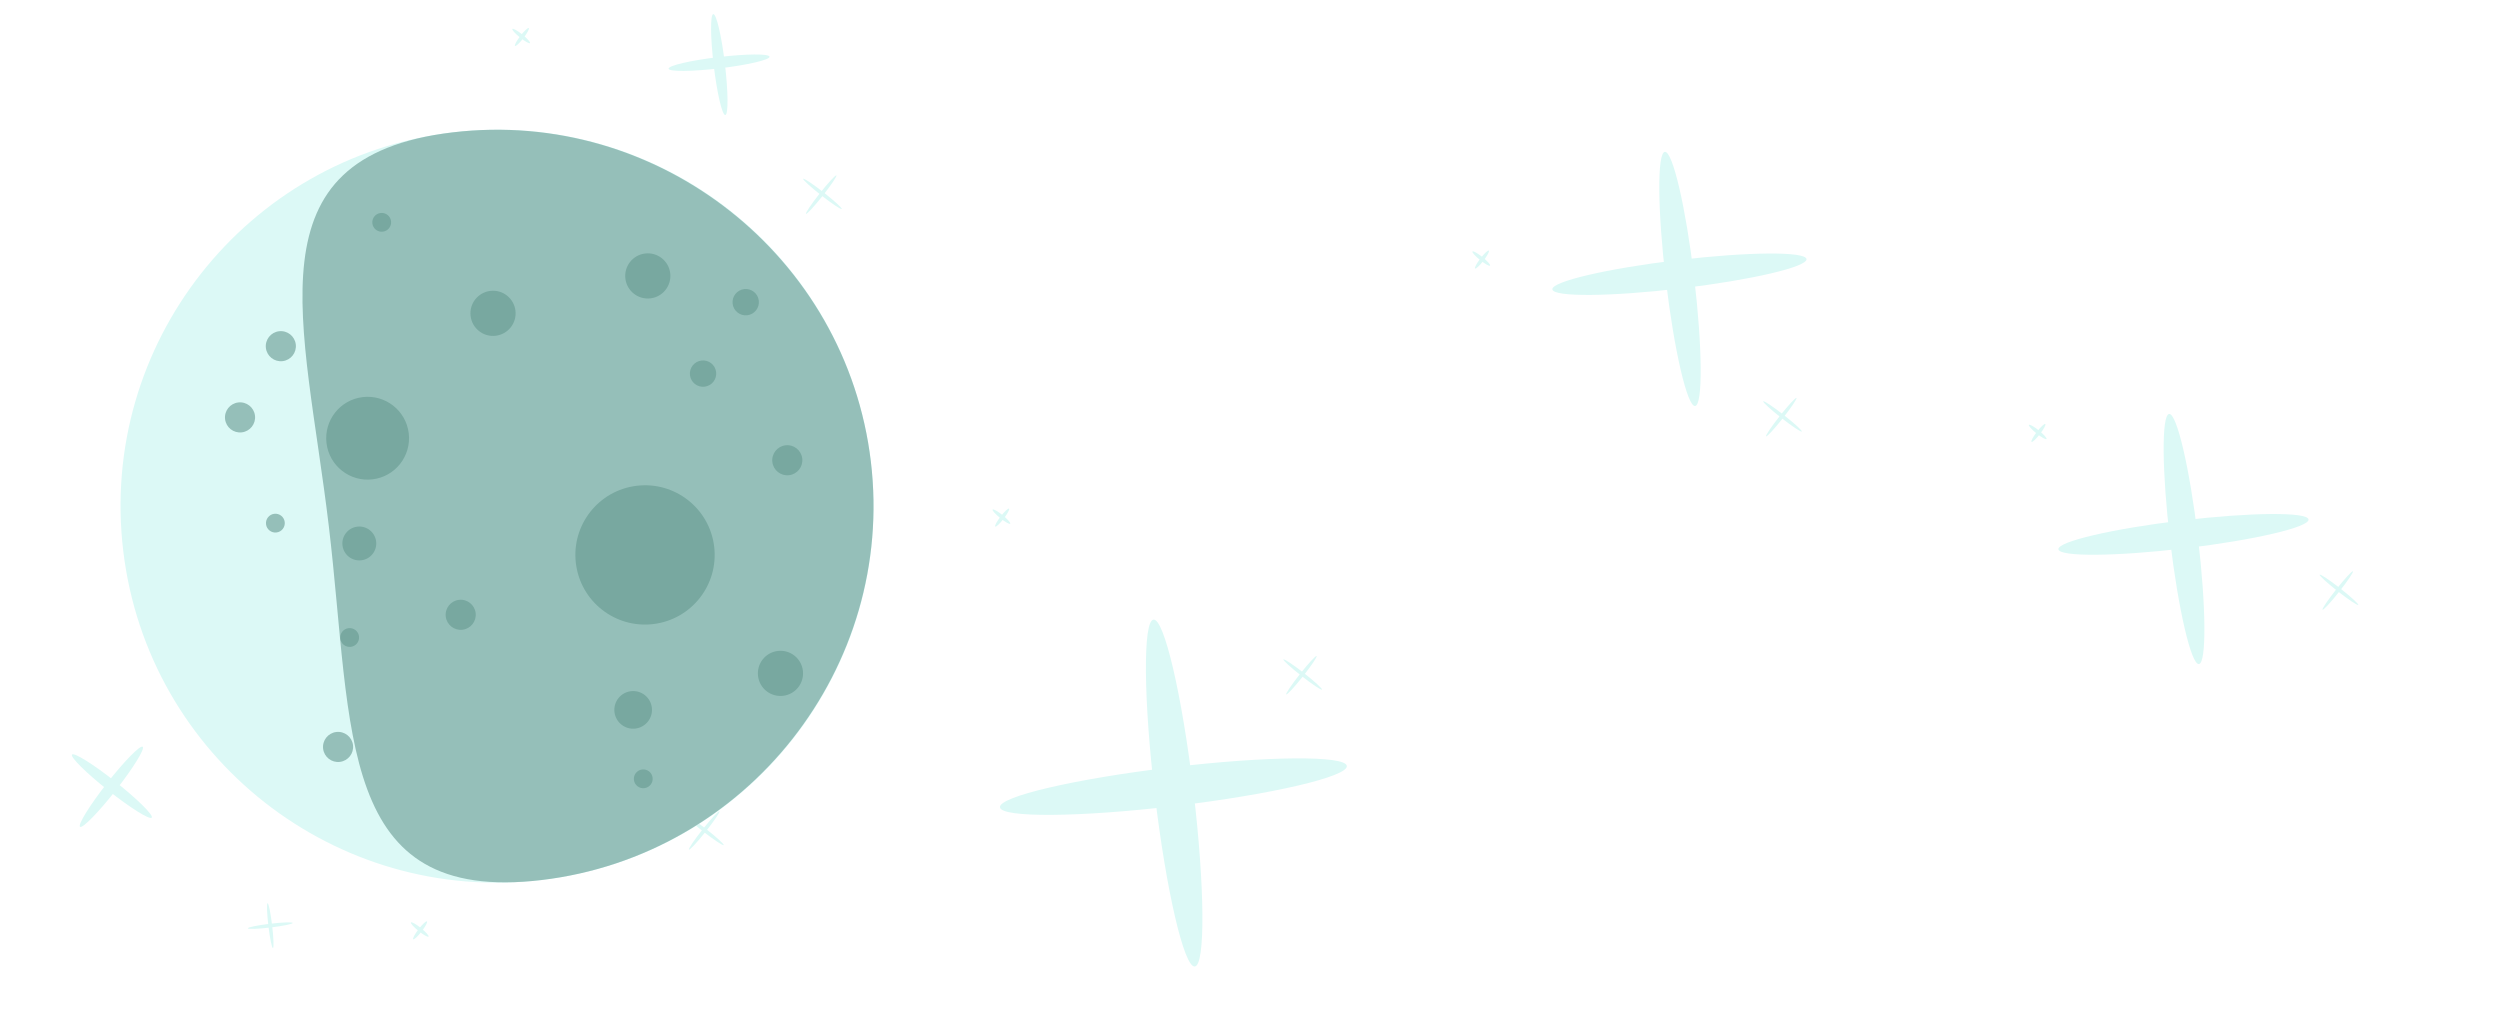
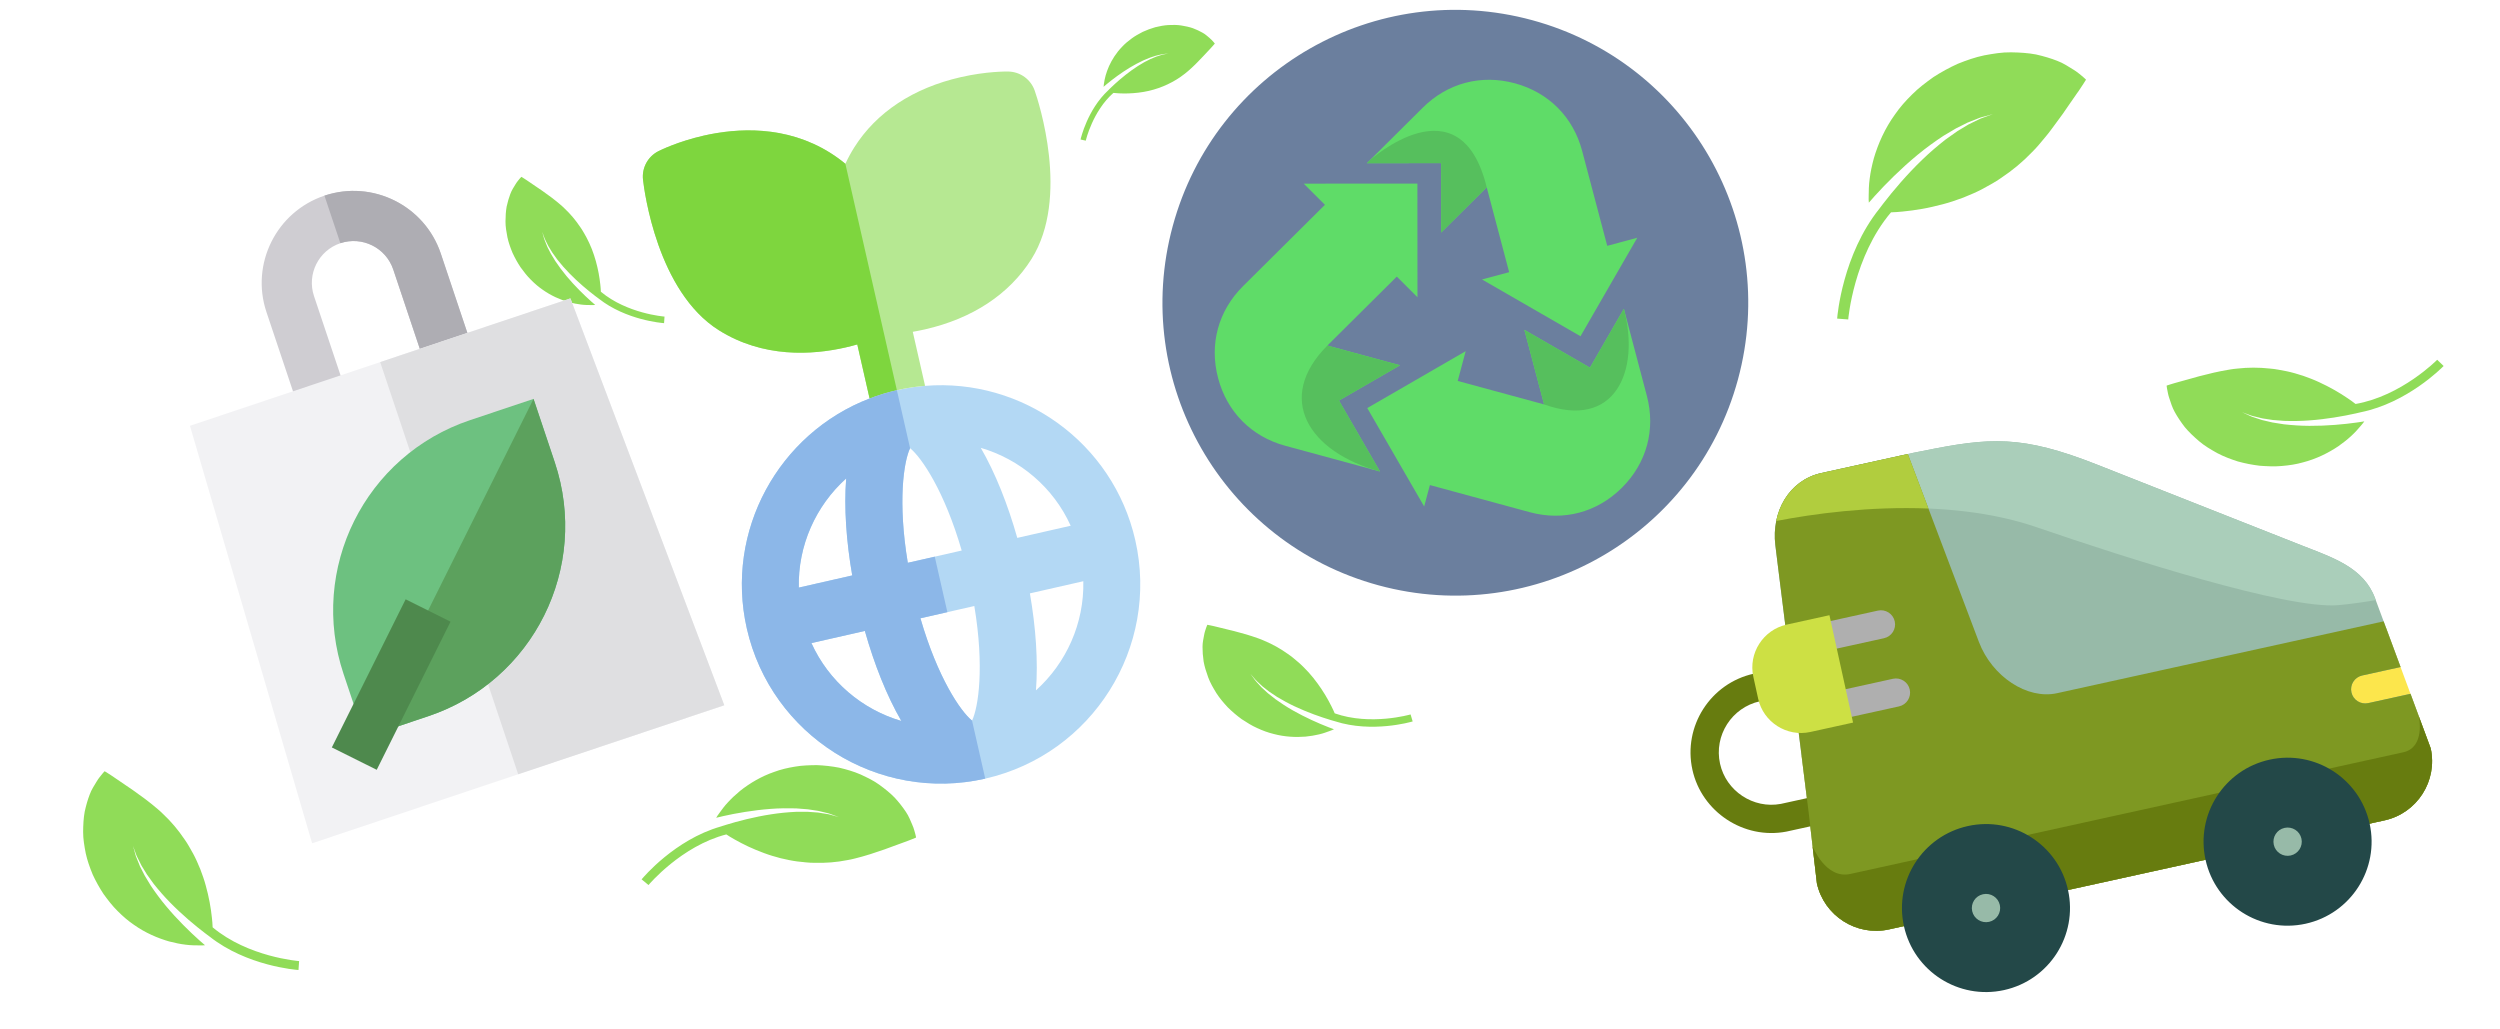
<svg xmlns="http://www.w3.org/2000/svg" width="311" height="128" viewBox="0 0 311 128" fill="none" version="1.1" id="svg39">
-   <g id="g18" style="filter:url(#filter0_d_319_1430)" />
  <defs id="defs37">
    <filter id="filter0_d_319_1430" x="0" y="0" width="310.616" height="127.974" filterUnits="userSpaceOnUse" color-interpolation-filters="sRGB">
      <feFlood flood-opacity="0" result="BackgroundImageFix" id="feFlood20" />
      <feColorMatrix in="SourceAlpha" type="matrix" values="0 0 0 0 0 0 0 0 0 0 0 0 0 0 0 0 0 0 127 0" result="hardAlpha" id="feColorMatrix22" />
      <feOffset dx="10" id="feOffset24" />
      <feGaussianBlur stdDeviation="5" id="feGaussianBlur26" />
      <feComposite in2="hardAlpha" operator="out" id="feComposite28" />
      <feColorMatrix type="matrix" values="0 0 0 0 0 0 0 0 0 0 0 0 0 0 0 0 0 0 0.25 0" id="feColorMatrix30" />
      <feBlend mode="normal" in2="BackgroundImageFix" result="effect1_dropShadow_319_1430" id="feBlend32" />
      <feBlend mode="normal" in="SourceGraphic" in2="effect1_dropShadow_319_1430" result="shape" id="feBlend34" />
    </filter>
  </defs>
-   <g id="g995" transform="translate(123.1911,-248.4154)">
-     <g id="g940" />
-     <g id="g942" />
-     <g id="g944" />
-     <g id="g946" />
-     <g id="g948" />
-     <g id="g950" />
-     <g id="g952" />
-     <g id="g954" />
-     <g id="g956" />
-     <g id="g958" />
-     <g id="g960" />
-     <g id="g962" />
-     <g id="g964" />
-     <g id="g966" />
-     <g id="g968" />
-     <g id="g1208" transform="matrix(-0.2906485,0.03463031,-0.03463031,-0.2906485,19.84517,375.4058)">
-       <g id="g1031">
-         <ellipse id="ellipse1001" ry="21.6" rx="2.4" cy="425.2" cx="133.6" style="fill:#dcf9f6" />
-         <ellipse id="ellipse1003" ry="2.4" rx="21.6" cy="426" cx="133.6" style="fill:#dcf9f6" />
-         <ellipse id="ellipse1005" ry="2.4" rx="21.6" cy="150.981" cx="426.474" style="fill:#dcf9f6" transform="matrix(0.7054,-0.7088,0.7088,0.7054,18.6212,346.765)" />
-         <ellipse id="ellipse1007" ry="2.4" rx="21.6" cy="151.245" cx="426.225" style="fill:#dcf9f6" transform="matrix(0.7054,0.7088,-0.7088,0.7054,232.7671,-257.5539)" />
-         <ellipse id="ellipse1009" ry="9.6" rx="0.8" cy="84.4" cx="366.4" style="fill:#dcf9f6" />
-         <ellipse id="ellipse1011" ry="0.8" rx="9.6" cy="84.4" cx="366.4" style="fill:#dcf9f6" />
-         <ellipse id="ellipse1013" ry="0.8" rx="10.4" cy="102.907" cx="178.387" style="fill:#dcf9f6" transform="matrix(-0.7107,-0.7035,0.7035,-0.7107,232.771,301.5383)" />
-         <ellipse id="ellipse1015" ry="0.8" rx="10.4" cy="102.742" cx="178.491" style="fill:#dcf9f6" transform="matrix(0.7107,-0.7035,0.7035,0.7107,-20.6411,155.2913)" />
-         <ellipse id="ellipse1017" ry="0.8" rx="10.4" cy="365.441" cx="96.571" style="fill:#dcf9f6" transform="matrix(-0.7089,-0.7053,0.7053,-0.7089,-92.7171,692.6153)" />
-         <ellipse id="ellipse1019" ry="0.8" rx="10.4" cy="365.198" cx="97.139" style="fill:#dcf9f6" transform="matrix(0.7089,-0.7053,0.7053,0.7089,-229.2989,174.8202)" />
-         <ellipse id="ellipse1021" ry="0.8" rx="4.8" cy="74.884" cx="303.395" style="fill:#dcf9f6" transform="matrix(0.6999,-0.7143,0.7143,0.6999,37.5702,239.1812)" />
-         <ellipse id="ellipse1023" ry="0.8" rx="4.8" cy="75.23" cx="303.501" style="fill:#dcf9f6" transform="matrix(0.6999,0.7143,-0.7143,0.6999,144.8238,-194.2028)" />
-         <ellipse id="ellipse1025" ry="0.8" rx="4.8" cy="446.756" cx="215.498" style="fill:#dcf9f6" transform="matrix(0.6998,-0.7144,0.7144,0.6998,-254.4496,288.0746)" />
-         <ellipse id="ellipse1027" ry="0.8" rx="4.8" cy="447.195" cx="215.78" style="fill:#dcf9f6" transform="matrix(0.6998,0.7144,-0.7144,0.6998,384.246,-19.8844)" />
-         <circle id="circle1029" r="160" cy="250" cx="249.6" style="fill:#dcf9f6" />
+   <g id="layer1">
+     <path id="path1317" d="m 12.722,96.27 c -0.162,0.215 -0.466,0.545 -0.711,0.97 -0.251,0.422 -0.631,0.984 -0.853,1.6 -0.237,0.619 -0.448,1.334 -0.621,2.132 -0.143,0.784 -0.187,1.608 -0.195,2.501 -0.007,0.894 0.148,1.754 0.323,2.674 0.195,0.906 0.506,1.766 0.865,2.641 0.386,0.84 0.843,1.659 1.355,2.435 0.54,0.739 1.102,1.482 1.745,2.109 0.635,0.639 1.307,1.224 2.025,1.709 1.41,1.004 2.961,1.667 4.39,2.075 0.728,0.192 1.415,0.329 2.062,0.405 0.637,0.086 1.249,0.083 1.741,0.087 0.23,0.009 0.454,-0.003 0.654,-0.021 -0.214,-0.182 -0.442,-0.38 -0.687,-0.598 -1.214,-1.082 -2.765,-2.599 -4.153,-4.261 -0.697,-0.829 -1.335,-1.704 -1.899,-2.543 -0.263,-0.434 -0.516,-0.854 -0.755,-1.25 -0.211,-0.413 -0.411,-0.803 -0.595,-1.162 -0.152,-0.374 -0.29,-0.719 -0.413,-1.023 -0.137,-0.298 -0.186,-0.584 -0.256,-0.808 -0.127,-0.452 -0.199,-0.708 -0.199,-0.708 0,0 0.093,0.252 0.253,0.69 0.089,0.217 0.158,0.494 0.317,0.779 0.145,0.29 0.307,0.617 0.485,0.974 0.21,0.34 0.435,0.707 0.674,1.097 0.265,0.369 0.546,0.759 0.836,1.164 0.619,0.78 1.31,1.583 2.055,2.339 1.481,1.516 3.111,2.874 4.374,3.833 0.195,0.148 0.377,0.283 0.551,0.411 4.617,3.646 10.709,4.125 11.042,4.147 l 0.076,-1.109 c -0.078,-0.005 -6.325,-0.495 -10.756,-4.2 -0.019,-0.373 -0.038,-0.773 -0.091,-1.189 -0.064,-0.609 -0.156,-1.266 -0.282,-1.937 -0.12,-0.679 -0.293,-1.356 -0.478,-2.052 -0.184,-0.694 -0.426,-1.369 -0.681,-2.044 -0.276,-0.664 -0.556,-1.324 -0.896,-1.946 -0.354,-0.621 -0.676,-1.237 -1.088,-1.806 -0.774,-1.149 -1.653,-2.188 -2.629,-3.103 -0.452,-0.461 -1.005,-0.892 -1.5,-1.302 -0.491,-0.412 -1.052,-0.8 -1.563,-1.173 -0.501,-0.372 -1.011,-0.731 -1.515,-1.061 -0.515,-0.351 -0.965,-0.655 -1.333,-0.909 -0.362,-0.272 -0.757,-0.49 -0.981,-0.651 -0.259,-0.16 -0.395,-0.245 -0.395,-0.245 0,0 -0.121,0.11 -0.299,0.328 z" style="fill:#7ed63e;fill-opacity:0.863;stroke-width:0.317" />
+     <path id="path1317-3" d="m 64.635,22.238 c -0.119,0.159 -0.343,0.402 -0.523,0.714 -0.185,0.311 -0.465,0.724 -0.628,1.178 -0.174,0.456 -0.33,0.982 -0.457,1.57 -0.105,0.577 -0.138,1.184 -0.143,1.842 -0.005,0.658 0.109,1.292 0.238,1.969 0.143,0.667 0.372,1.301 0.637,1.945 0.284,0.618 0.621,1.222 0.998,1.793 0.398,0.544 0.811,1.091 1.285,1.553 0.467,0.471 0.962,0.901 1.491,1.258 1.038,0.739 2.18,1.228 3.232,1.528 0.536,0.141 1.042,0.242 1.518,0.298 0.469,0.063 0.92,0.061 1.282,0.064 0.169,0.007 0.334,-0.002 0.482,-0.016 -0.158,-0.134 -0.325,-0.28 -0.506,-0.44 -0.894,-0.797 -2.036,-1.914 -3.058,-3.137 -0.513,-0.611 -0.983,-1.255 -1.398,-1.873 C 68.889,32.165 68.703,31.855 68.527,31.564 68.371,31.26 68.225,30.972 68.089,30.708 67.977,30.432 67.876,30.179 67.785,29.955 67.684,29.735 67.648,29.524 67.596,29.36 67.503,29.028 67.45,28.838 67.45,28.838 c 0,0 0.068,0.185 0.187,0.508 0.066,0.16 0.117,0.363 0.234,0.573 0.107,0.213 0.226,0.454 0.357,0.717 0.154,0.25 0.32,0.521 0.496,0.808 0.195,0.272 0.402,0.559 0.616,0.857 0.456,0.574 0.965,1.166 1.513,1.722 1.09,1.116 2.291,2.116 3.221,2.822 0.144,0.109 0.278,0.209 0.406,0.302 3.4,2.684 7.884,3.037 8.13,3.053 l 0.056,-0.817 c -0.058,-0.004 -4.657,-0.364 -7.919,-3.092 -0.014,-0.275 -0.028,-0.569 -0.067,-0.875 -0.047,-0.448 -0.115,-0.932 -0.207,-1.426 -0.088,-0.5 -0.216,-0.998 -0.352,-1.511 -0.135,-0.511 -0.314,-1.008 -0.501,-1.505 -0.203,-0.489 -0.409,-0.975 -0.66,-1.433 -0.26,-0.457 -0.498,-0.911 -0.801,-1.33 -0.57,-0.846 -1.217,-1.611 -1.935,-2.285 -0.332,-0.34 -0.74,-0.657 -1.104,-0.958 -0.361,-0.303 -0.775,-0.589 -1.151,-0.863 -0.369,-0.274 -0.745,-0.538 -1.116,-0.781 -0.379,-0.258 -0.71,-0.482 -0.982,-0.669 -0.266,-0.2 -0.557,-0.361 -0.723,-0.479 -0.19,-0.118 -0.291,-0.18 -0.291,-0.18 0,0 -0.089,0.081 -0.22,0.242 z" style="fill:#7ed63e;fill-opacity:0.863;stroke-width:0.234" />
+     <path id="path1317-6" d="m 113.867,103.758 c -0.081,-0.257 -0.172,-0.697 -0.375,-1.143 -0.197,-0.45 -0.432,-1.086 -0.804,-1.625 -0.365,-0.553 -0.823,-1.141 -1.372,-1.746 -0.554,-0.573 -1.198,-1.089 -1.92,-1.615 -0.723,-0.526 -1.512,-0.901 -2.362,-1.295 -0.85,-0.369 -1.73,-0.618 -2.651,-0.835 -0.908,-0.175 -1.84,-0.281 -2.769,-0.317 -0.916,0.009 -1.847,0.033 -2.731,0.19 -0.889,0.144 -1.756,0.35 -2.568,0.651 -1.637,0.561 -3.08,1.436 -4.244,2.36 -0.58,0.48 -1.092,0.959 -1.53,1.44 -0.441,0.468 -0.795,0.967 -1.084,1.365 -0.141,0.182 -0.262,0.371 -0.364,0.544 0.273,-0.068 0.566,-0.137 0.886,-0.211 1.587,-0.357 3.724,-0.734 5.882,-0.895 1.08,-0.083 2.162,-0.092 3.174,-0.063 0.506,0.039 0.995,0.078 1.456,0.114 0.459,0.069 0.892,0.134 1.291,0.194 0.393,0.094 0.753,0.183 1.072,0.26 0.322,0.062 0.583,0.189 0.806,0.262 0.441,0.16 0.692,0.251 0.692,0.251 0,0 -0.258,-0.071 -0.709,-0.196 -0.229,-0.054 -0.494,-0.159 -0.818,-0.196 -0.32,-0.051 -0.68,-0.109 -1.074,-0.173 -0.398,-0.028 -0.828,-0.058 -1.284,-0.091 -0.454,9.1e-4 -0.935,0.002 -1.433,0.002 -0.995,0.049 -2.05,0.143 -3.098,0.309 -2.095,0.321 -4.148,0.855 -5.664,1.323 -0.234,0.073 -0.45,0.142 -0.655,0.209 -5.653,1.63 -9.59,6.303 -9.801,6.561 l 0.858,0.707 c 0.05,-0.061 4.085,-4.853 9.678,-6.298 0.315,0.202 0.65,0.419 1.019,0.619 0.532,0.303 1.12,0.61 1.738,0.899 0.622,0.298 1.273,0.552 1.947,0.807 0.671,0.255 1.361,0.451 2.058,0.637 0.7,0.162 1.4,0.32 2.104,0.405 0.711,0.074 1.4,0.171 2.102,0.167 1.385,0.039 2.741,-0.069 4.053,-0.33 0.638,-0.099 1.31,-0.297 1.932,-0.461 0.621,-0.159 1.263,-0.389 1.864,-0.588 0.594,-0.19 1.183,-0.397 1.745,-0.614 0.585,-0.215 1.094,-0.403 1.515,-0.554 0.432,-0.136 0.839,-0.33 1.101,-0.419 0.281,-0.117 0.429,-0.178 0.429,-0.178 0,0 -0.019,-0.162 -0.093,-0.434 z" style="fill:#7ed63e;fill-opacity:0.863;stroke-width:0.317" />
+     <path id="path1317-7" d="m 150.056,78.061 c -0.062,0.211 -0.201,0.551 -0.266,0.946 -0.071,0.395 -0.202,0.934 -0.195,1.469 -0.004,0.542 0.039,1.15 0.135,1.81 0.115,0.641 0.317,1.285 0.567,1.971 0.25,0.686 0.616,1.301 1.013,1.955 0.408,0.638 0.893,1.208 1.419,1.774 0.536,0.532 1.121,1.029 1.735,1.476 0.625,0.411 1.268,0.819 1.94,1.115 0.669,0.308 1.351,0.563 2.04,0.728 1.367,0.365 2.744,0.429 3.956,0.331 0.612,-0.062 1.178,-0.153 1.695,-0.28 0.512,-0.117 0.98,-0.294 1.358,-0.432 0.179,-0.059 0.347,-0.132 0.495,-0.204 -0.216,-0.078 -0.447,-0.165 -0.697,-0.261 -1.24,-0.481 -2.861,-1.198 -4.4,-2.073 -0.771,-0.436 -1.51,-0.922 -2.183,-1.403 -0.326,-0.257 -0.64,-0.506 -0.936,-0.741 -0.28,-0.256 -0.545,-0.497 -0.788,-0.72 -0.224,-0.243 -0.427,-0.467 -0.609,-0.665 -0.19,-0.189 -0.31,-0.394 -0.427,-0.545 -0.227,-0.309 -0.355,-0.485 -0.355,-0.485 0,0 0.143,0.166 0.392,0.456 0.131,0.141 0.263,0.333 0.466,0.505 0.194,0.181 0.412,0.384 0.65,0.607 0.258,0.2 0.536,0.417 0.83,0.647 0.309,0.206 0.635,0.425 0.974,0.651 0.698,0.42 1.457,0.837 2.243,1.202 1.568,0.737 3.205,1.31 4.447,1.682 0.192,0.057 0.37,0.109 0.54,0.156 4.579,1.469 9.38,0.091 9.641,0.013 l -0.26,-0.871 c -0.061,0.019 -4.984,1.433 -9.438,-0.135 -0.122,-0.28 -0.25,-0.581 -0.41,-0.884 -0.223,-0.448 -0.482,-0.924 -0.77,-1.402 -0.286,-0.485 -0.612,-0.954 -0.954,-1.434 -0.339,-0.478 -0.718,-0.926 -1.107,-1.37 -0.401,-0.429 -0.805,-0.855 -1.244,-1.233 -0.449,-0.374 -0.872,-0.754 -1.35,-1.071 -0.922,-0.658 -1.892,-1.202 -2.901,-1.623 -0.478,-0.224 -1.025,-0.395 -1.521,-0.567 -0.494,-0.175 -1.035,-0.311 -1.532,-0.45 -0.49,-0.141 -0.984,-0.27 -1.464,-0.378 -0.495,-0.121 -0.926,-0.225 -1.281,-0.314 -0.355,-0.104 -0.72,-0.158 -0.938,-0.217 -0.244,-0.048 -0.372,-0.074 -0.372,-0.074 0,0 -0.061,0.119 -0.135,0.337 z" style="fill:#7ed63e;fill-opacity:0.863;stroke-width:0.259" />
+     <path id="path1317-5" d="m 259.097,9.534 c -0.266,-0.203 -0.673,-0.585 -1.199,-0.892 -0.522,-0.316 -1.217,-0.794 -1.98,-1.075 -0.767,-0.3 -1.654,-0.57 -2.643,-0.792 -0.973,-0.185 -1.997,-0.248 -3.107,-0.266 -1.111,-0.018 -2.182,0.167 -3.326,0.376 -1.127,0.233 -2.2,0.611 -3.291,1.05 -1.048,0.472 -2.07,1.032 -3.039,1.66 -0.924,0.664 -1.852,1.355 -2.638,2.148 -0.8,0.783 -1.534,1.613 -2.143,2.5 -1.261,1.742 -2.101,3.663 -2.621,5.436 -0.246,0.903 -0.423,1.756 -0.523,2.558 -0.113,0.791 -0.115,1.552 -0.124,2.162 -0.013,0.286 -6.9e-4,0.564 0.02,0.814 0.229,-0.265 0.477,-0.545 0.749,-0.848 1.356,-1.499 3.257,-3.411 5.335,-5.12 1.037,-0.858 2.13,-1.642 3.179,-2.336 0.542,-0.323 1.066,-0.633 1.561,-0.926 0.515,-0.259 1.002,-0.503 1.45,-0.728 0.467,-0.185 0.896,-0.353 1.275,-0.504 0.372,-0.167 0.728,-0.226 1.006,-0.311 0.562,-0.154 0.882,-0.24 0.882,-0.24 0,0 -0.314,0.113 -0.861,0.308 -0.271,0.109 -0.615,0.192 -0.971,0.387 -0.362,0.177 -0.769,0.376 -1.215,0.593 -0.424,0.257 -0.883,0.534 -1.37,0.827 -0.461,0.326 -0.948,0.671 -1.454,1.028 -0.976,0.762 -1.98,1.613 -2.926,2.531 -1.898,1.826 -3.602,3.838 -4.806,5.399 -0.185,0.241 -0.356,0.466 -0.516,0.681 -4.575,5.703 -5.229,13.268 -5.26,13.681 l 1.378,0.105 c 0.007,-0.097 0.676,-7.855 5.323,-13.326 0.464,-0.02 0.961,-0.04 1.478,-0.101 0.757,-0.073 1.574,-0.182 2.41,-0.331 0.845,-0.143 1.688,-0.351 2.555,-0.574 0.864,-0.221 1.706,-0.516 2.547,-0.826 0.828,-0.336 1.651,-0.678 2.427,-1.095 0.775,-0.434 1.544,-0.828 2.255,-1.335 1.435,-0.951 2.735,-2.032 3.881,-3.236 0.577,-0.557 1.118,-1.24 1.632,-1.851 0.516,-0.606 1.004,-1.3 1.472,-1.931 0.467,-0.619 0.918,-1.25 1.333,-1.873 0.441,-0.637 0.824,-1.192 1.142,-1.648 0.341,-0.447 0.616,-0.936 0.818,-1.213 0.201,-0.32 0.308,-0.488 0.308,-0.488 0,0 -0.136,-0.151 -0.405,-0.375 z" style="fill:#7ed63e;fill-opacity:0.863;stroke-width:0.394" />
+     <path id="path1317-35" d="m 150.958,5.215 c -0.112,-0.115 -0.278,-0.323 -0.506,-0.505 -0.225,-0.185 -0.521,-0.46 -0.863,-0.645 -0.342,-0.195 -0.743,-0.384 -1.196,-0.557 -0.448,-0.155 -0.928,-0.255 -1.452,-0.34 -0.524,-0.085 -1.044,-0.071 -1.6,-0.051 -0.55,0.033 -1.083,0.138 -1.629,0.27 -0.528,0.151 -1.051,0.346 -1.553,0.576 -0.483,0.251 -0.97,0.514 -1.396,0.835 -0.433,0.315 -0.837,0.657 -1.186,1.035 -0.717,0.737 -1.246,1.589 -1.615,2.392 -0.178,0.41 -0.321,0.802 -0.424,1.174 -0.108,0.367 -0.161,0.726 -0.208,1.015 -0.026,0.134 -0.039,0.267 -0.047,0.386 0.126,-0.11 0.263,-0.225 0.413,-0.35 0.745,-0.616 1.776,-1.39 2.877,-2.055 0.55,-0.334 1.121,-0.63 1.665,-0.886 0.279,-0.115 0.548,-0.226 0.802,-0.331 0.262,-0.087 0.509,-0.169 0.736,-0.244 0.234,-0.056 0.448,-0.105 0.638,-0.151 0.187,-0.054 0.36,-0.057 0.497,-0.078 0.277,-0.034 0.434,-0.053 0.434,-0.053 0,0 -0.156,0.032 -0.428,0.087 -0.136,0.033 -0.304,0.048 -0.486,0.116 -0.183,0.059 -0.39,0.125 -0.616,0.197 -0.218,0.092 -0.455,0.192 -0.705,0.297 -0.241,0.123 -0.495,0.252 -0.759,0.386 -0.514,0.293 -1.048,0.627 -1.559,0.996 -1.024,0.733 -1.969,1.568 -2.646,2.224 -0.104,0.101 -0.2,0.196 -0.291,0.287 -2.558,2.383 -3.389,5.918 -3.432,6.111 l 0.645,0.144 c 0.01,-0.045 0.861,-3.67 3.437,-5.939 0.221,0.022 0.457,0.047 0.707,0.054 0.363,0.018 0.758,0.023 1.163,0.009 0.41,-0.009 0.823,-0.05 1.249,-0.095 0.424,-0.045 0.843,-0.127 1.262,-0.216 0.415,-0.102 0.828,-0.207 1.224,-0.351 0.396,-0.152 0.788,-0.286 1.159,-0.476 0.744,-0.351 1.434,-0.773 2.06,-1.264 0.312,-0.224 0.615,-0.51 0.9,-0.764 0.286,-0.251 0.565,-0.546 0.83,-0.812 0.264,-0.26 0.52,-0.528 0.76,-0.794 0.252,-0.271 0.472,-0.507 0.654,-0.701 0.192,-0.188 0.356,-0.4 0.471,-0.518 0.117,-0.137 0.18,-0.21 0.18,-0.21 0,0 -0.054,-0.081 -0.166,-0.205 z" style="fill:#7ed63e;fill-opacity:0.863;stroke-width:0.189" />
+     <path id="path1317-62" d="m 269.592,48.408 c 0.06,0.263 0.115,0.708 0.282,1.169 0.16,0.464 0.343,1.118 0.67,1.684 0.32,0.581 0.729,1.204 1.227,1.851 0.506,0.615 1.107,1.182 1.784,1.764 0.678,0.583 1.435,1.02 2.25,1.48 0.817,0.436 1.675,0.755 2.575,1.045 0.891,0.248 1.812,0.428 2.734,0.538 0.913,0.065 1.843,0.116 2.737,0.03 0.898,-0.072 1.779,-0.207 2.612,-0.442 1.677,-0.428 3.185,-1.183 4.42,-2.011 0.617,-0.432 1.166,-0.868 1.641,-1.312 0.477,-0.431 0.87,-0.9 1.19,-1.273 0.155,-0.17 0.291,-0.348 0.407,-0.513 -0.278,0.046 -0.576,0.091 -0.9,0.139 -1.61,0.228 -3.771,0.432 -5.935,0.419 -1.083,-0.004 -2.163,-0.082 -3.168,-0.193 -0.501,-0.079 -0.985,-0.158 -1.442,-0.231 -0.452,-0.105 -0.879,-0.205 -1.271,-0.297 -0.384,-0.126 -0.736,-0.243 -1.048,-0.345 -0.316,-0.088 -0.566,-0.235 -0.782,-0.326 -0.427,-0.194 -0.669,-0.306 -0.669,-0.306 0,0 0.252,0.092 0.691,0.253 0.224,0.072 0.479,0.198 0.799,0.261 0.315,0.077 0.669,0.164 1.057,0.259 0.395,0.059 0.821,0.125 1.273,0.194 0.453,0.036 0.932,0.073 1.429,0.113 0.996,0.031 2.055,0.023 3.113,-0.058 2.114,-0.151 4.204,-0.518 5.752,-0.863 0.239,-0.054 0.46,-0.105 0.67,-0.156 5.766,-1.17 10.066,-5.511 10.297,-5.751 L 303.187,44.755 c -0.054,0.056 -4.463,4.509 -10.154,5.499 -0.298,-0.226 -0.615,-0.47 -0.966,-0.699 -0.506,-0.345 -1.067,-0.698 -1.661,-1.036 -0.596,-0.347 -1.224,-0.652 -1.875,-0.961 -0.648,-0.308 -1.321,-0.559 -2.001,-0.801 -0.685,-0.218 -1.37,-0.431 -2.065,-0.572 -0.702,-0.131 -1.381,-0.283 -2.082,-0.336 -1.377,-0.151 -2.738,-0.151 -4.067,0.003 -0.644,0.047 -1.33,0.191 -1.963,0.304 -0.631,0.109 -1.29,0.286 -1.905,0.436 -0.607,0.142 -1.211,0.3 -1.789,0.472 -0.6,0.167 -1.123,0.313 -1.555,0.431 -0.441,0.101 -0.863,0.262 -1.131,0.329 -0.289,0.094 -0.442,0.143 -0.442,0.143 0,0 0.006,0.163 0.057,0.44 z" style="fill:#7ed63e;fill-opacity:0.863;stroke-width:0.317" />
+   </g>
+   <g id="layer2">
+     <g id="g975" transform="matrix(0.1633382,-0.03715989,0.03715989,0.1633382,61.72452,22.7456)" style="">
+       <path id="path911" d="m 277.133,217.668 c -6.903,-0.992 -13.957,-1.516 -21.132,-1.516 -7.175,0 -14.229,0.524 -21.132,1.516 -71.59,10.286 -126.793,72.017 -126.793,146.407 0,81.566 66.359,147.925 147.925,147.925 81.566,0 147.925,-66.359 147.925,-147.925 -10e-4,-74.39 -55.203,-136.122 -126.793,-146.407 z M 152.467,385.207 h 40.682 c 1.334,25.621 5.135,50.434 11.593,71.218 -26.503,-14.77 -46.038,-40.6 -52.275,-71.218 z m 40.683,-42.264 h -40.682 c 6.238,-30.618 25.771,-56.447 52.274,-71.217 -6.459,20.785 -10.258,45.597 -11.592,71.217 z m 62.851,124.874 c -6.82,-8.661 -17.836,-36.756 -20.523,-82.611 h 20.523 20.523 c -2.688,45.857 -13.703,73.95 -20.523,82.611 z m 0,-124.874 h -20.523 c 2.688,-45.855 13.705,-73.947 20.523,-82.61 6.82,8.661 17.835,36.754 20.523,82.61 z m 51.259,113.482 c 6.458,-20.784 10.258,-45.599 11.592,-71.218 h 40.684 c -6.242,30.618 -25.773,56.448 -52.276,71.218 z m 11.59,-113.482 c -1.333,-25.621 -5.134,-50.431 -11.592,-71.217 26.504,14.77 46.036,40.599 52.274,71.217 z" style="fill:#b3d8f4" />
+       <path id="path913" d="M 405.161,21.963 C 404.185,13.182 397.852,5.936 389.282,3.794 387.73,3.406 373.535,0 353.923,0 c -36.277,0 -66.996,11.544 -88.837,33.385 -3.26,3.26 -6.29,6.713 -9.085,10.349 -2.795,-3.636 -5.827,-7.089 -9.087,-10.351 C 219.322,5.792 183.375,0 158.079,0 c -19.618,0 -33.807,3.406 -35.362,3.795 -8.568,2.143 -14.901,9.388 -15.877,18.168 -0.934,8.411 -8.03,83.283 30.089,121.404 27.591,27.59 63.537,33.383 88.834,33.383 3.191,0 6.233,-0.092 9.105,-0.245 v 41.163 c 6.903,-0.992 13.957,-1.516 21.132,-1.516 7.175,0 14.229,0.524 21.132,1.516 v -41.163 c 2.873,0.152 5.914,0.245 9.105,0.245 h 0.006 c 36.273,0 66.989,-11.542 88.828,-33.383 38.12,-38.121 31.024,-112.992 30.09,-121.404 z" style="fill:#b6e892" />
+       <path id="path915" d="M 256.001,43.734 C 253.206,40.098 250.174,36.645 246.914,33.383 219.322,5.792 183.375,0 158.079,0 c -19.618,0 -33.807,3.406 -35.362,3.795 -8.568,2.141 -14.901,9.388 -15.877,18.168 -0.934,8.411 -8.03,83.283 30.089,121.404 27.591,27.59 63.537,33.383 88.834,33.383 3.191,0 6.233,-0.092 9.105,-0.245 v 41.163 c 6.903,-0.992 13.957,-1.516 21.132,-1.516 V 43.734 Z" style="fill:#7ed63e" />
+       <path id="path917" d="m 235.476,385.207 h 20.523 v -42.264 h -20.523 c 2.688,-45.855 13.705,-73.947 20.523,-82.61 v -44.182 c -7.175,0 -14.229,0.524 -21.132,1.516 -71.59,10.286 -126.793,72.017 -126.793,146.407 0,81.566 66.359,147.925 147.925,147.925 v -44.182 c -6.818,-8.661 -17.834,-36.754 -20.523,-82.61 z m -83.009,0 h 40.682 c 1.334,25.621 5.135,50.434 11.593,71.218 -26.503,-14.77 -46.038,-40.6 -52.275,-71.218 z m 40.683,-42.264 h -40.682 c 6.238,-30.618 25.771,-56.447 52.274,-71.217 -6.459,20.785 -10.258,45.597 -11.592,71.217 z" style="fill:#8cb7e8" />
+       <g id="g919">
+ </g>
+       <g id="g921">
+ </g>
+       <g id="g923">
+ </g>
+       <g id="g925">
+ </g>
+       <g id="g927">
+ </g>
+       <g id="g929">
+ </g>
+       <g id="g931">
+ </g>
+       <g id="g933">
+ </g>
+       <g id="g935">
+ </g>
+       <g id="g937">
+ </g>
+       <g id="g939">
+ </g>
+       <g id="g941">
+ </g>
+       <g id="g943">
+ </g>
+       <g id="g945">
+ </g>
+       <g id="g947">
+ </g>
+     </g>
+     <g style="" id="g1056" transform="matrix(0.137319,0.03730748,-0.03730748,0.137319,155.4426,-7.043862)">
+       <circle id="circle977" r="256.003" cy="256.003" cx="256.003" style="fill:#6b7f9e" />
+       <g id="g985">
+         <path id="path979" d="m 100.785,190.283 95.886,-26.121 26.115,95.886 -22.173,-12.679 -42.766,74.076 h 65.817 l -43.414,43.771 50.862,50.444 h -85.793 c -30.614,0 -56.892,-15.174 -72.199,-41.682 -15.307,-26.515 -15.307,-56.856 0,-83.371 l 50.413,-87.318 z" style="fill:#5fdc68" />
+         <path id="path981" d="m 276.396,435.036 -70.564,-69.983 69.983,-70.558 0.109,26.951 h 78.242 l -33.708,-58.382 63.97,16.857 15.131,-57.431 39.321,68.112 c 15.307,26.515 15.307,56.856 0,83.371 -15.307,26.509 -41.585,41.682 -72.199,41.682 h -90.37 l 0.079,19.376 z" style="fill:#5fdc68" />
+         <path id="path983" d="m 328.208,98.908 42.881,74.27 23.493,-13.696 -25.322,96.098 -96.098,-25.322 21.217,-12.37 -38.37,-66.453 -28.059,48.597 -15.949,-58.539 -62.632,17.063 34.441,-59.647 c 15.307,-26.515 41.585,-41.682 72.199,-41.682 30.614,0 56.898,15.172 72.199,41.681 z" style="fill:#5fdc68" />
      </g>
-       <path id="path1033" d="m 321.6,250 c 0,88 16,160 -72,160 -88,0 -160,-72 -160,-160 0,-88 72,-160 160,-160 88,0 72,72 72,160 z" style="fill:#95bfb9" />
-       <g id="g1055">
-         <circle id="circle1035" r="9.6" cy="165.2" cx="138.4" style="fill:#78a8a0" />
-         <circle id="circle1039" r="29.6" cy="222" cx="189.6" style="fill:#78a8a0" />
-         <circle id="circle1041" r="8" cy="157.2" cx="202.4" style="fill:#78a8a0" />
-         <circle id="circle1047" r="4" cy="127.6" cx="201.6" style="fill:#78a8a0" />
-         <circle id="circle1051" r="6.4" cy="206" cx="270.4" style="fill:#78a8a0" />
-         <circle id="circle1053" r="4" cy="202" cx="318.4" style="fill:#78a8a0" />
+       <g id="g993">
+         <path id="path987" d="m 212.002,141.492 15.949,58.539 28.059,-48.597 c -47.41,-85.889 -105.053,4.384 -105.053,4.384 l -1.58,2.737 62.632,-17.063 z" style="fill:#56bf5d" />
+         <path id="path989" d="m 384.422,279.926 -63.97,-16.857 33.708,58.382 c 65.169,5.231 73.937,-49.517 45.4,-98.956 z" style="fill:#56bf5d" />
+         <path id="path991" d="m 180.256,365.216 43.414,-43.771 h -65.817 c -32.43,56.777 8.846,94.215 73.265,94.215 z" style="fill:#56bf5d" />
      </g>
-       <circle id="circle1057" r="6.4" cy="156.4" cx="328.8" style="fill:#95bfb9" />
-       <g id="g1071">
-         <circle id="circle1059" r="17.6" cy="285.2" cx="300.8" style="fill:#78a8a0" />
-         <circle id="circle1061" r="5.6" cy="295.6" cx="156" style="fill:#78a8a0" />
-         <circle id="circle1065" r="9.6" cy="331.6" cx="241.6" style="fill:#78a8a0" />
-         <circle id="circle1067" r="6.4" cy="254.8" cx="124.8" style="fill:#78a8a0" />
-       </g>
-       <circle id="circle1073" r="4" cy="254" cx="344" style="fill:#95bfb9" />
-       <g id="g1085">
-         <circle id="circle1075" r="9.6" cy="339.6" cx="174.4" style="fill:#78a8a0" />
-       </g>
-       <circle id="circle1087" r="6.4" cy="328.4" cx="332.8" style="fill:#95bfb9" />
-       <g id="g1093">
-         <circle id="circle1089" r="4" cy="375.6" cx="284" style="fill:#78a8a0" />
-       </g>
-       <circle id="circle1095" r="6.4" cy="300.4" cx="353.6" style="fill:#95bfb9" />
-       <g id="g1101">
-         <circle id="circle1097" r="5.6" cy="323.6" cx="134.4" style="fill:#78a8a0" />
-         <circle id="circle1099" r="7.2" cy="241.2" cx="309.6" style="fill:#78a8a0" />
-       </g>
-       <g id="g1103" />
-       <g id="g1105" />
-       <g id="g1107" />
-       <g id="g1109" />
-       <g id="g1111" />
-       <g id="g1113" />
-       <g id="g1115" />
-       <g id="g1117" />
-       <g id="g1119" />
-       <g id="g1121" />
-       <g id="g1123" />
-       <g id="g1125" />
-       <g id="g1127" />
-       <g id="g1129" />
-       <g id="g1131" />
+       <g id="g995">
+ </g>
+       <g id="g997">
+ </g>
+       <g id="g999">
+ </g>
+       <g id="g1001">
+ </g>
+       <g id="g1003">
+ </g>
+       <g id="g1005">
+ </g>
+       <g id="g1007">
+ </g>
+       <g id="g1009">
+ </g>
+       <g id="g1011">
+ </g>
+       <g id="g1013">
+ </g>
+       <g id="g1015">
+ </g>
+       <g id="g1017">
+ </g>
+       <g id="g1019">
+ </g>
+       <g id="g1021">
+ </g>
+       <g id="g1023">
+ </g>
+     </g>
+     <g style="" id="g1131" transform="matrix(0.1405837,-0.04707326,0.04707326,0.1405837,4.371495,36.3895)">
+       <path id="path1058" d="M 333.151,168.329 H 178.849 V 77.151 C 178.849,34.61 213.459,0 256,0 c 42.541,0 77.151,34.61 77.151,77.151 z m -112.219,-7.014 h 70.137 V 77.151 c 0,-19.337 -15.732,-35.068 -35.069,-35.068 -19.337,0 -35.068,15.732 -35.068,35.068 z" style="fill:#cfcdd2" />
+       <path id="path1060" d="m 256,0 v 42.082 c 19.337,0 35.069,15.732 35.069,35.068 v 84.164 H 256 v 7.014 h 77.151 V 77.151 C 333.151,34.61 298.541,0 256,0 Z" style="fill:#aeadb3" />
+       <polygon id="polygon1062" points="87.671,147.288 73.644,512 438.356,512 424.329,147.288 " style="fill:#f2f2f4" />
+       <polygon id="polygon1064" points="256,147.288 256,512 438.356,512 424.329,147.288 " style="fill:#dfdfe1" />
+       <path id="path1066" d="m 368.219,273.534 c 0,93.041 -75.288,168.329 -168.329,168.329 h -56.11 v -56.11 c 0,-93.041 75.288,-168.329 168.329,-168.329 h 56.11 z" style="fill:#6dc180" />
+       <path id="path1068" d="m 368.219,273.534 v -56.11 L 143.781,441.863 h 56.11 c 93.04,0 168.328,-75.288 168.328,-168.329 z" style="fill:#5ca15d" />
+       <rect id="rect1070" height="138.87" width="42.082" style="fill:#4e894d" transform="matrix(-0.7071,-0.7071,0.7071,-0.7071,17.6615,820.8969)" y="337.356" x="157.803" />
+       <g id="g1072">
+ </g>
+       <g id="g1074">
+ </g>
+       <g id="g1076">
+ </g>
+       <g id="g1078">
+ </g>
+       <g id="g1080">
+ </g>
+       <g id="g1082">
+ </g>
+       <g id="g1084">
+ </g>
+       <g id="g1086">
+ </g>
+       <g id="g1088">
+ </g>
+       <g id="g1090">
+ </g>
+       <g id="g1092">
+ </g>
+       <g id="g1094">
+ </g>
+       <g id="g1096">
+ </g>
+       <g id="g1098">
+ </g>
+       <g id="g1100">
+ </g>
+     </g>
+     <g style="" id="g1218" transform="matrix(0.1721896,-0.03788823,0.03788823,0.1721896,201.1042,52.89596)">
+       <path id="path1133" d="M 499.455,256 512,346.106 c 0,23.45 -19.19,42.634 -42.648,42.634 H 461.137 339.514 244.153 120.556 111.204 C 87.748,388.74 68.56,369.506 68.56,346.063 L 73.648,295.841 77.342,256 Z" style="fill:#fce64c" />
+       <path id="path1135" d="M 506.342,305.467 512,346.106 c 0,23.45 -19.19,42.635 -42.648,42.635 h -8.216 -121.622 -95.361 -123.597 -9.352 c -23.456,0 -42.644,-19.234 -42.644,-42.677 l 5.088,-50.222 16.289,-175.687 1.278,-13.517 c 2.208,-23.336 19.204,-42.635 42.651,-42.635 h 57.49 c 14.53,0 4.33,-0.031 15.354,0.149 48.859,0.797 70.864,3.836 118.677,36.03 l 128.4,86.461 c 19.448,13.098 39.418,24.442 42.648,47.669 l 7.129,51.206 h -7.486 -20.242 c -5.511,0 -9.978,4.466 -9.978,9.975 0,5.508 4.467,9.975 9.978,9.975 h 20.242 10.264 z" style="fill:#97baa8" />
+       <path id="path1137" d="m 453.787,186.643 -128.4,-86.461 C 277.574,67.987 255.57,64.949 206.71,64.151 c -11.024,-0.18 -0.825,-0.149 -15.354,-0.149 h -57.491 c -17.615,0 -31.588,10.894 -38.387,26.209 43.155,1.05 121.454,8.996 178.331,43.679 57.878,35.293 160.278,94.669 195.896,99.486 7.51,1.015 16.852,1.745 26.917,2.265 l -0.185,-1.328 c -3.232,-23.227 -23.202,-34.571 -42.65,-47.67 z" style="fill:#aaceba" />
+       <path id="path1139" d="m 110.665,295.842 c 0,5.508 -4.467,9.975 -9.978,9.975 -0.445,0 -44.709,-0.004 -45.389,-0.023 C 24.806,304.933 0,279.418 0,248.916 0,217.538 25.533,192.013 56.918,192.013 h 31.204 c 5.511,0 9.978,4.466 9.978,9.975 0,5.51 -4.467,9.975 -9.978,9.975 H 56.918 c -20.381,0 -36.962,16.577 -36.962,36.951 0,19.78 16.057,36.327 35.811,36.935 2.352,0.011 43.047,0.019 44.92,0.019 5.511,-10e-4 9.978,4.464 9.978,9.974 z" style="fill:#677c0f" />
+       <path id="path1141" d="M 506.342,305.467 512,346.106 c 0,23.45 -19.19,42.635 -42.648,42.635 h -8.216 -121.622 -95.361 -123.597 -9.352 c -23.456,0 -42.644,-19.234 -42.644,-42.677 l 5.088,-50.222 16.289,-175.687 1.278,-13.517 c 2.208,-23.336 19.204,-42.635 42.651,-42.635 h 57.49 c 2.141,0 3.734,-0.001 4.949,-0.001 l 20.484,140.178 c 3.799,25.995 24.536,47.275 46.083,47.275 h 235.95 l 4.743,34.064 v 0 h -7.486 -20.242 c -5.511,0 -9.978,4.466 -9.978,9.975 0,5.508 4.467,9.975 9.978,9.975 h 20.242 10.264 v -0.002 z" style="fill:#7e9822" />
+       <path id="path1143" d="m 196.305,64 c -1.214,0 -2.807,0.001 -4.949,0.001 h -57.491 c -17.615,0 -31.588,10.894 -38.387,26.209 26.637,0.648 66.65,3.921 106.773,14.493 z" style="fill:#b1cd3e" />
+       <path id="path1145" d="M 508.695,322.37 512,346.106 c 0,23.45 -19.19,42.634 -42.648,42.634 h -8.216 -121.622 -95.361 -123.597 -9.352 c -23.456,0 -42.644,-19.234 -42.644,-42.677 l 2.64,-26.066 c 0,0 4.011,24.667 21.738,24.667 17.727,0 383.442,0 399.583,0 16.141,0 16.174,-22.294 16.174,-22.294 z" style="fill:#677c0f" />
+       <path id="path1147" d="m 240.605,388.741 c 0,32.728 -26.536,59.26 -59.276,59.26 -32.74,0 -59.281,-26.532 -59.281,-59.26 0,-32.728 26.541,-59.26 59.281,-59.26 32.74,0 59.276,26.532 59.276,59.26 z m 158.621,-59.26 c -32.74,0 -59.281,26.532 -59.281,59.26 0,32.728 26.542,59.259 59.281,59.259 32.739,0 59.276,-26.532 59.276,-59.26 0,-32.728 -26.535,-59.259 -59.276,-59.259 z" style="fill:#234848" />
+       <path id="path1149" d="m 191.343,388.741 c 0,5.508 -4.467,9.975 -9.978,9.975 -5.511,0 -10.013,-4.466 -10.013,-9.975 0,-5.509 4.432,-9.975 9.943,-9.975 h 0.069 c 5.512,0 9.979,4.465 9.979,9.975 z m 207.919,-9.975 h -0.069 c -5.511,0 -9.943,4.466 -9.943,9.975 0,5.509 4.501,9.975 10.013,9.975 5.511,0 9.978,-4.466 9.978,-9.975 0,-5.509 -4.467,-9.975 -9.979,-9.975 z" style="fill:#97baa8" />
+       <path id="path1151" d="m 161.939,226.616 c 0,5.51 -4.467,9.975 -9.978,9.975 h -34.099 c -5.511,0 -9.978,-4.466 -9.978,-9.975 0,-5.508 4.467,-9.975 9.978,-9.975 h 34.099 c 5.51,0.001 9.978,4.467 9.978,9.975 z M 117.861,187.33 h 34.099 c 5.511,0 9.978,-4.466 9.978,-9.975 0,-5.509 -4.467,-9.975 -9.978,-9.975 h -34.099 c -5.511,0 -9.978,4.466 -9.978,9.975 0,5.51 4.468,9.975 9.978,9.975 z" style="fill:#afafaf" />
+       <path id="path1153" d="m 117.861,240.775 h -30.89 c -16.989,0 -30.89,-13.895 -30.89,-30.878 v -15.821 c 0,-16.983 13.9,-30.879 30.89,-30.879 h 30.89 z" style="fill:#cde044" />
+       <g id="g1155">
+ </g>
+       <g id="g1157">
+ </g>
+       <g id="g1159">
+ </g>
+       <g id="g1161">
+ </g>
+       <g id="g1163">
+ </g>
+       <g id="g1165">
+ </g>
+       <g id="g1167">
+ </g>
+       <g id="g1169">
+ </g>
+       <g id="g1171">
+ </g>
+       <g id="g1173">
+ </g>
+       <g id="g1175">
+ </g>
+       <g id="g1177">
+ </g>
+       <g id="g1179">
+ </g>
+       <g id="g1181">
+ </g>
+       <g id="g1183">
+ </g>
+     </g>
+     <g id="g1375" transform="rotate(-75.06122,119.706,92.66214)" style="fill:#7ed63e;fill-opacity:0.596">
+       <g id="g1319" style="fill:#7ed63e;fill-opacity:0.596">
+ 	
+ </g>
+       <g id="g1321" style="fill:#7ed63e;fill-opacity:0.596">
+ </g>
+       <g id="g1323" style="fill:#7ed63e;fill-opacity:0.596">
+ </g>
+       <g id="g1325" style="fill:#7ed63e;fill-opacity:0.596">
+ </g>
+       <g id="g1327" style="fill:#7ed63e;fill-opacity:0.596">
+ </g>
+       <g id="g1329" style="fill:#7ed63e;fill-opacity:0.596">
+ </g>
+       <g id="g1331" style="fill:#7ed63e;fill-opacity:0.596">
+ </g>
+       <g id="g1333" style="fill:#7ed63e;fill-opacity:0.596">
+ </g>
+       <g id="g1335" style="fill:#7ed63e;fill-opacity:0.596">
+ </g>
+       <g id="g1337" style="fill:#7ed63e;fill-opacity:0.596">
+ </g>
+       <g id="g1339" style="fill:#7ed63e;fill-opacity:0.596">
+ </g>
+       <g id="g1341" style="fill:#7ed63e;fill-opacity:0.596">
+ </g>
+       <g id="g1343" style="fill:#7ed63e;fill-opacity:0.596">
+ </g>
+       <g id="g1345" style="fill:#7ed63e;fill-opacity:0.596">
+ </g>
+       <g id="g1347" style="fill:#7ed63e;fill-opacity:0.596">
+ </g>
+       <g id="g1349" style="fill:#7ed63e;fill-opacity:0.596">
+ </g>
    </g>
  </g>
-   <ellipse transform="rotate(173.2053)" id="ellipse1001-3" ry="21.728" rx="2.414" cy="-115.244" cx="-133.367" style="fill:#dcf9f6;stroke-width:1.006" />
-   <ellipse transform="rotate(173.2053)" id="ellipse1003-6" ry="2.414" rx="21.728" cy="-114.439" cx="-133.367" style="fill:#dcf9f6;stroke-width:1.006" />
-   <ellipse transform="rotate(173.2053)" id="ellipse1001-3-7" ry="15.92" rx="1.769" cy="-59.182" cx="-203.418" style="fill:#dcf9f6;stroke-width:0.737" />
-   <ellipse transform="rotate(173.2053)" id="ellipse1003-6-5" ry="1.769" rx="15.92" cy="-58.593" cx="-203.418" style="fill:#dcf9f6;stroke-width:0.737" />
-   <ellipse transform="rotate(173.2053)" id="ellipse1001-3-2" ry="15.667" rx="1.741" cy="-98.727" cx="-261.851" style="fill:#dcf9f6;stroke-width:0.725" />
-   <ellipse transform="rotate(173.2053)" id="ellipse1003-6-9" ry="1.741" rx="15.667" cy="-98.147" cx="-261.851" style="fill:#dcf9f6;stroke-width:0.725" />
-   <ellipse id="ellipse1017-1" ry="0.234" rx="3.044" cy="-33.837" cx="179.323" style="fill:#dcf9f6;stroke-width:0.293" transform="rotate(38.05948)" />
-   <ellipse id="ellipse1019-2" ry="0.234" rx="3.044" cy="-179.083" cx="-34.581" style="fill:#dcf9f6;stroke-width:0.293" transform="rotate(128.3512)" />
-   <ellipse id="ellipse1025-7" ry="0.234" rx="1.405" cy="-138.053" cx="-25.081" style="fill:#dcf9f6;stroke-width:0.293" transform="rotate(127.6138)" />
-   <ellipse id="ellipse1027-0" ry="0.234" rx="1.405" cy="27.966" cx="-137.358" style="fill:#dcf9f6;stroke-width:0.293" transform="rotate(-141.2032)" />
-   <ellipse id="ellipse1017-9" ry="0.234" rx="3.044" cy="-95.913" cx="206.532" style="fill:#dcf9f6;stroke-width:0.293" transform="rotate(38.05948)" />
-   <ellipse id="ellipse1019-3" ry="0.234" rx="3.044" cy="-205.975" cx="-96.795" style="fill:#dcf9f6;stroke-width:0.293" transform="rotate(128.3512)" />
-   <ellipse id="ellipse1025-6" ry="0.234" rx="1.405" cy="-165.743" cx="-86.944" style="fill:#dcf9f6;stroke-width:0.293" transform="rotate(127.6138)" />
-   <ellipse id="ellipse1027-06" ry="0.234" rx="1.405" cy="90.387" cx="-163.766" style="fill:#dcf9f6;stroke-width:0.293" transform="rotate(-141.2032)" />
-   <ellipse id="ellipse1017-2" ry="0.234" rx="3.044" cy="-121.604" cx="274.333" style="fill:#dcf9f6;stroke-width:0.293" transform="rotate(38.05948)" />
-   <ellipse id="ellipse1019-6" ry="0.234" rx="3.044" cy="-273.644" cx="-122.831" style="fill:#dcf9f6;stroke-width:0.293" transform="rotate(128.3512)" />
-   <ellipse id="ellipse1025-1" ry="0.234" rx="1.405" cy="-233.742" cx="-112.107" style="fill:#dcf9f6;stroke-width:0.293" transform="rotate(127.6138)" />
-   <ellipse id="ellipse1027-8" ry="0.234" rx="1.405" cy="116.948" cx="-231.231" style="fill:#dcf9f6;stroke-width:0.293" transform="rotate(-141.2032)" />
</svg>
